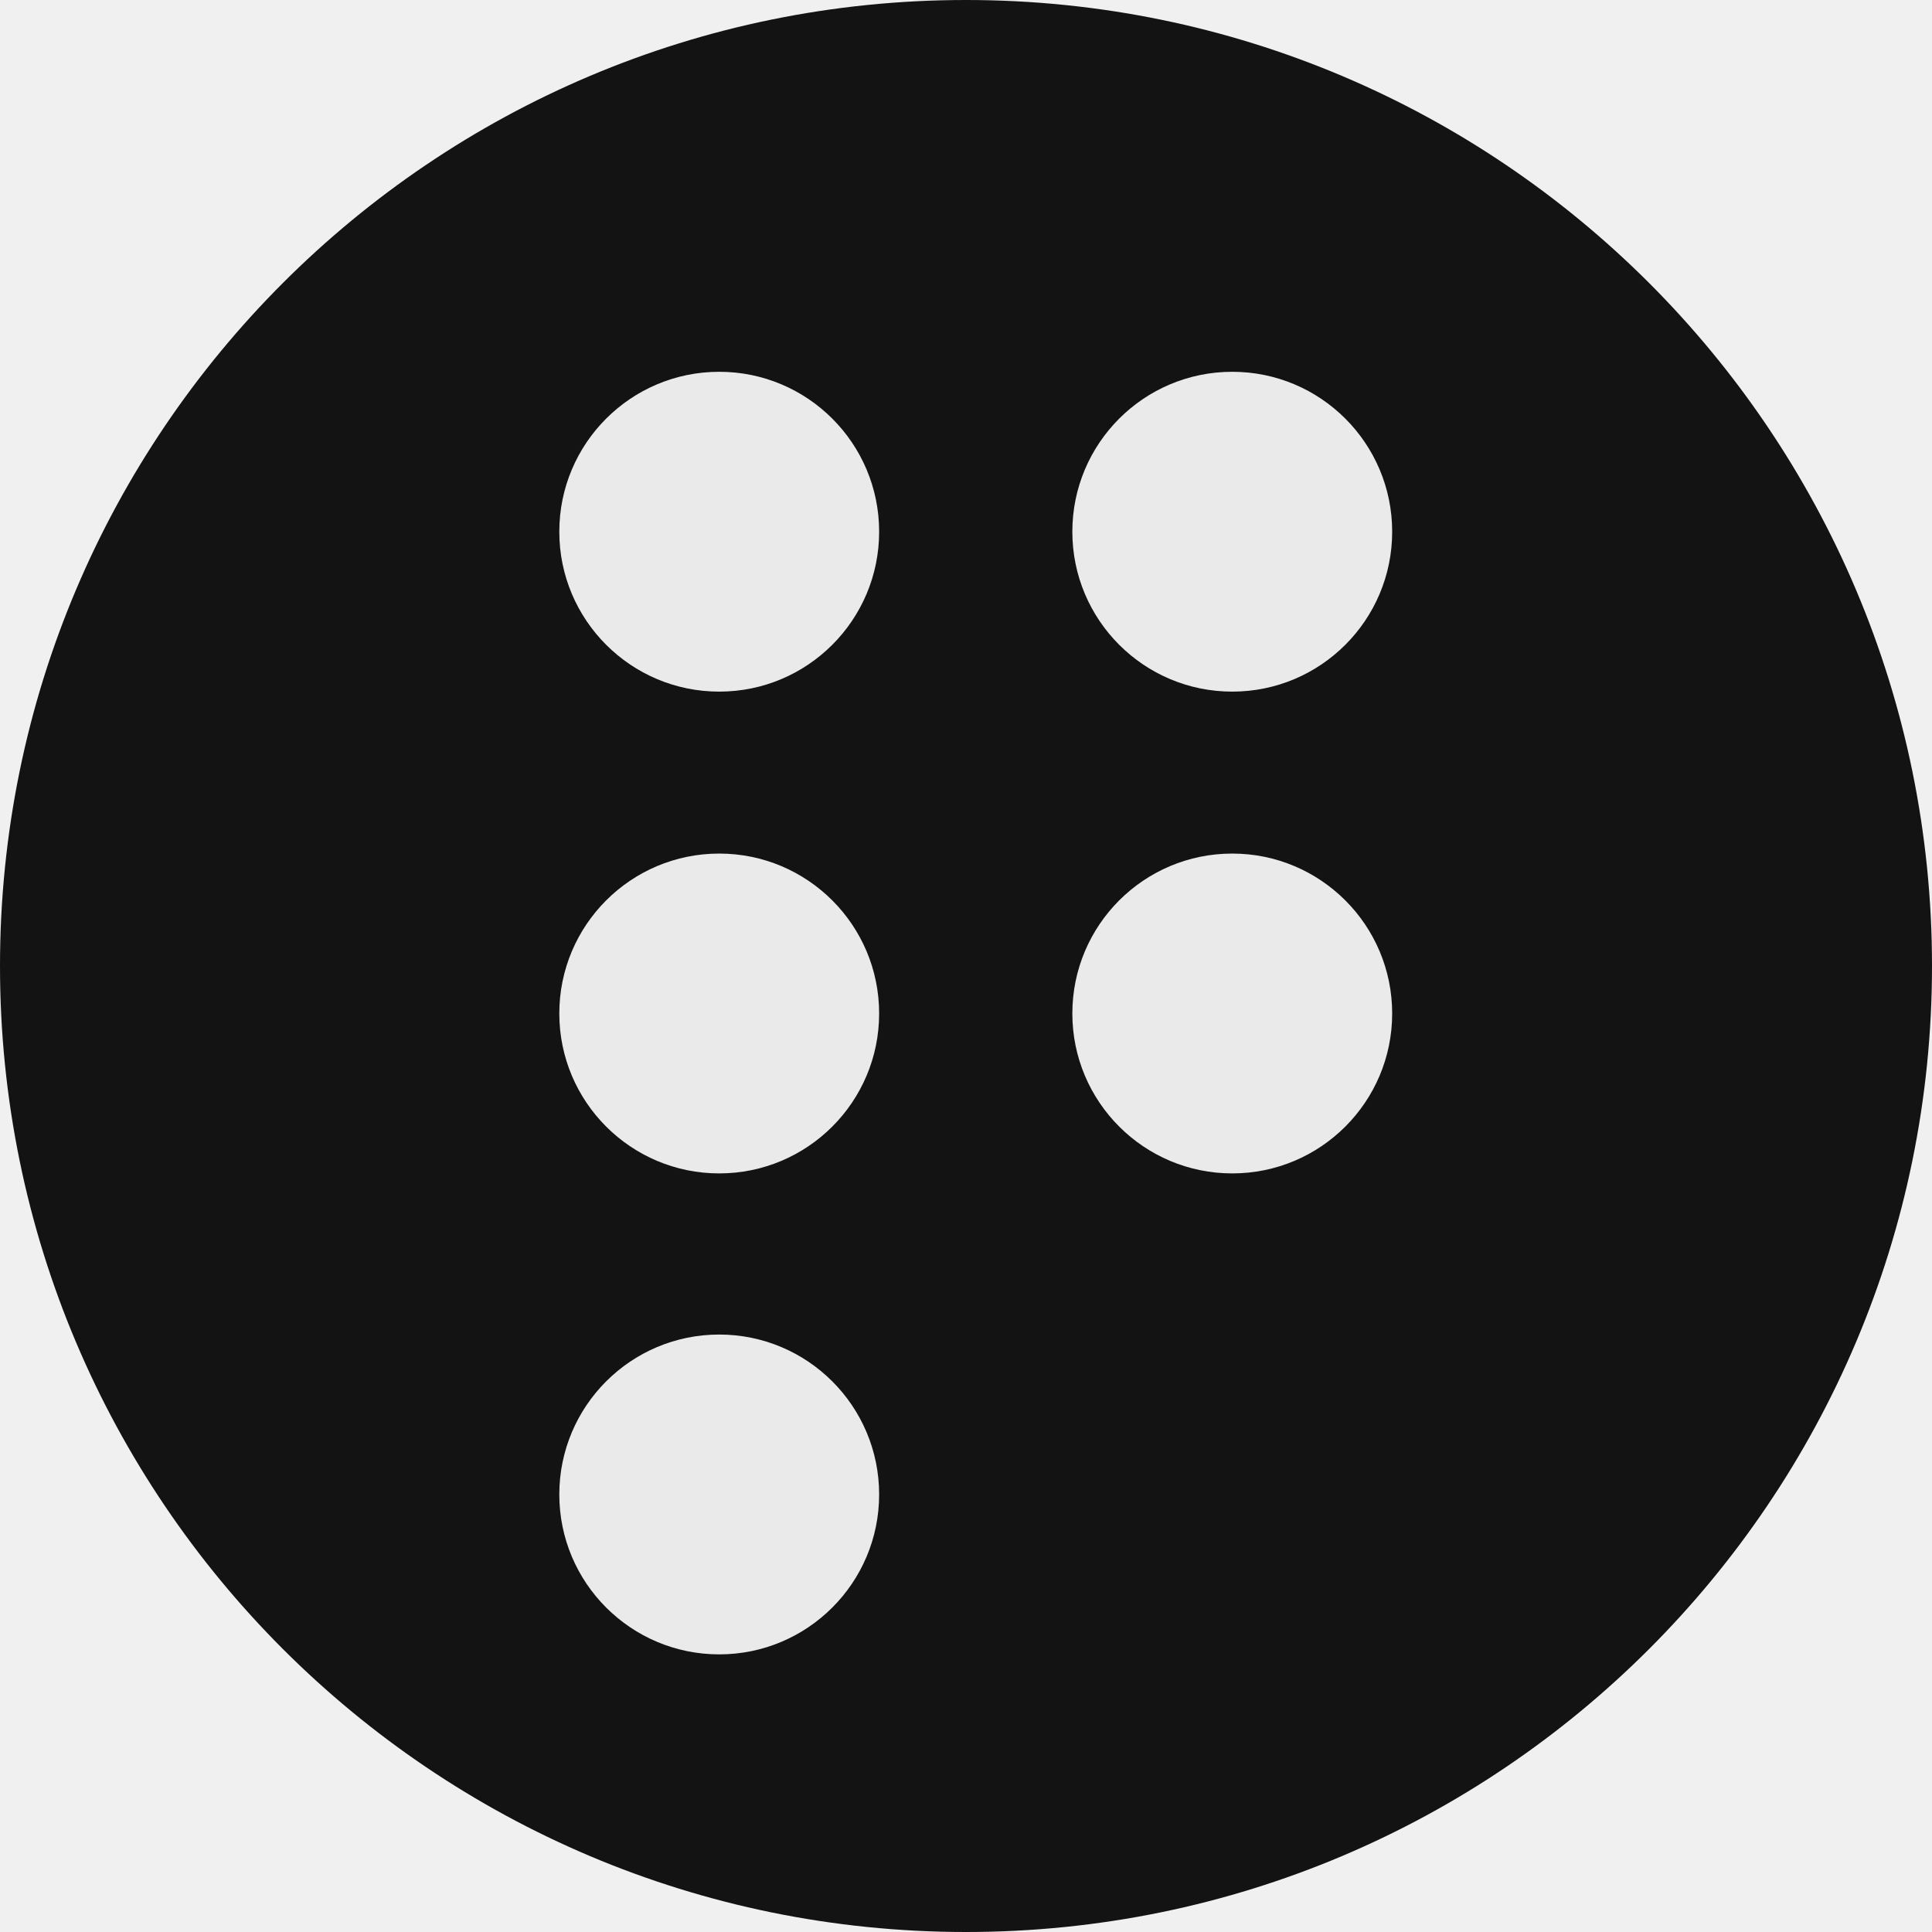
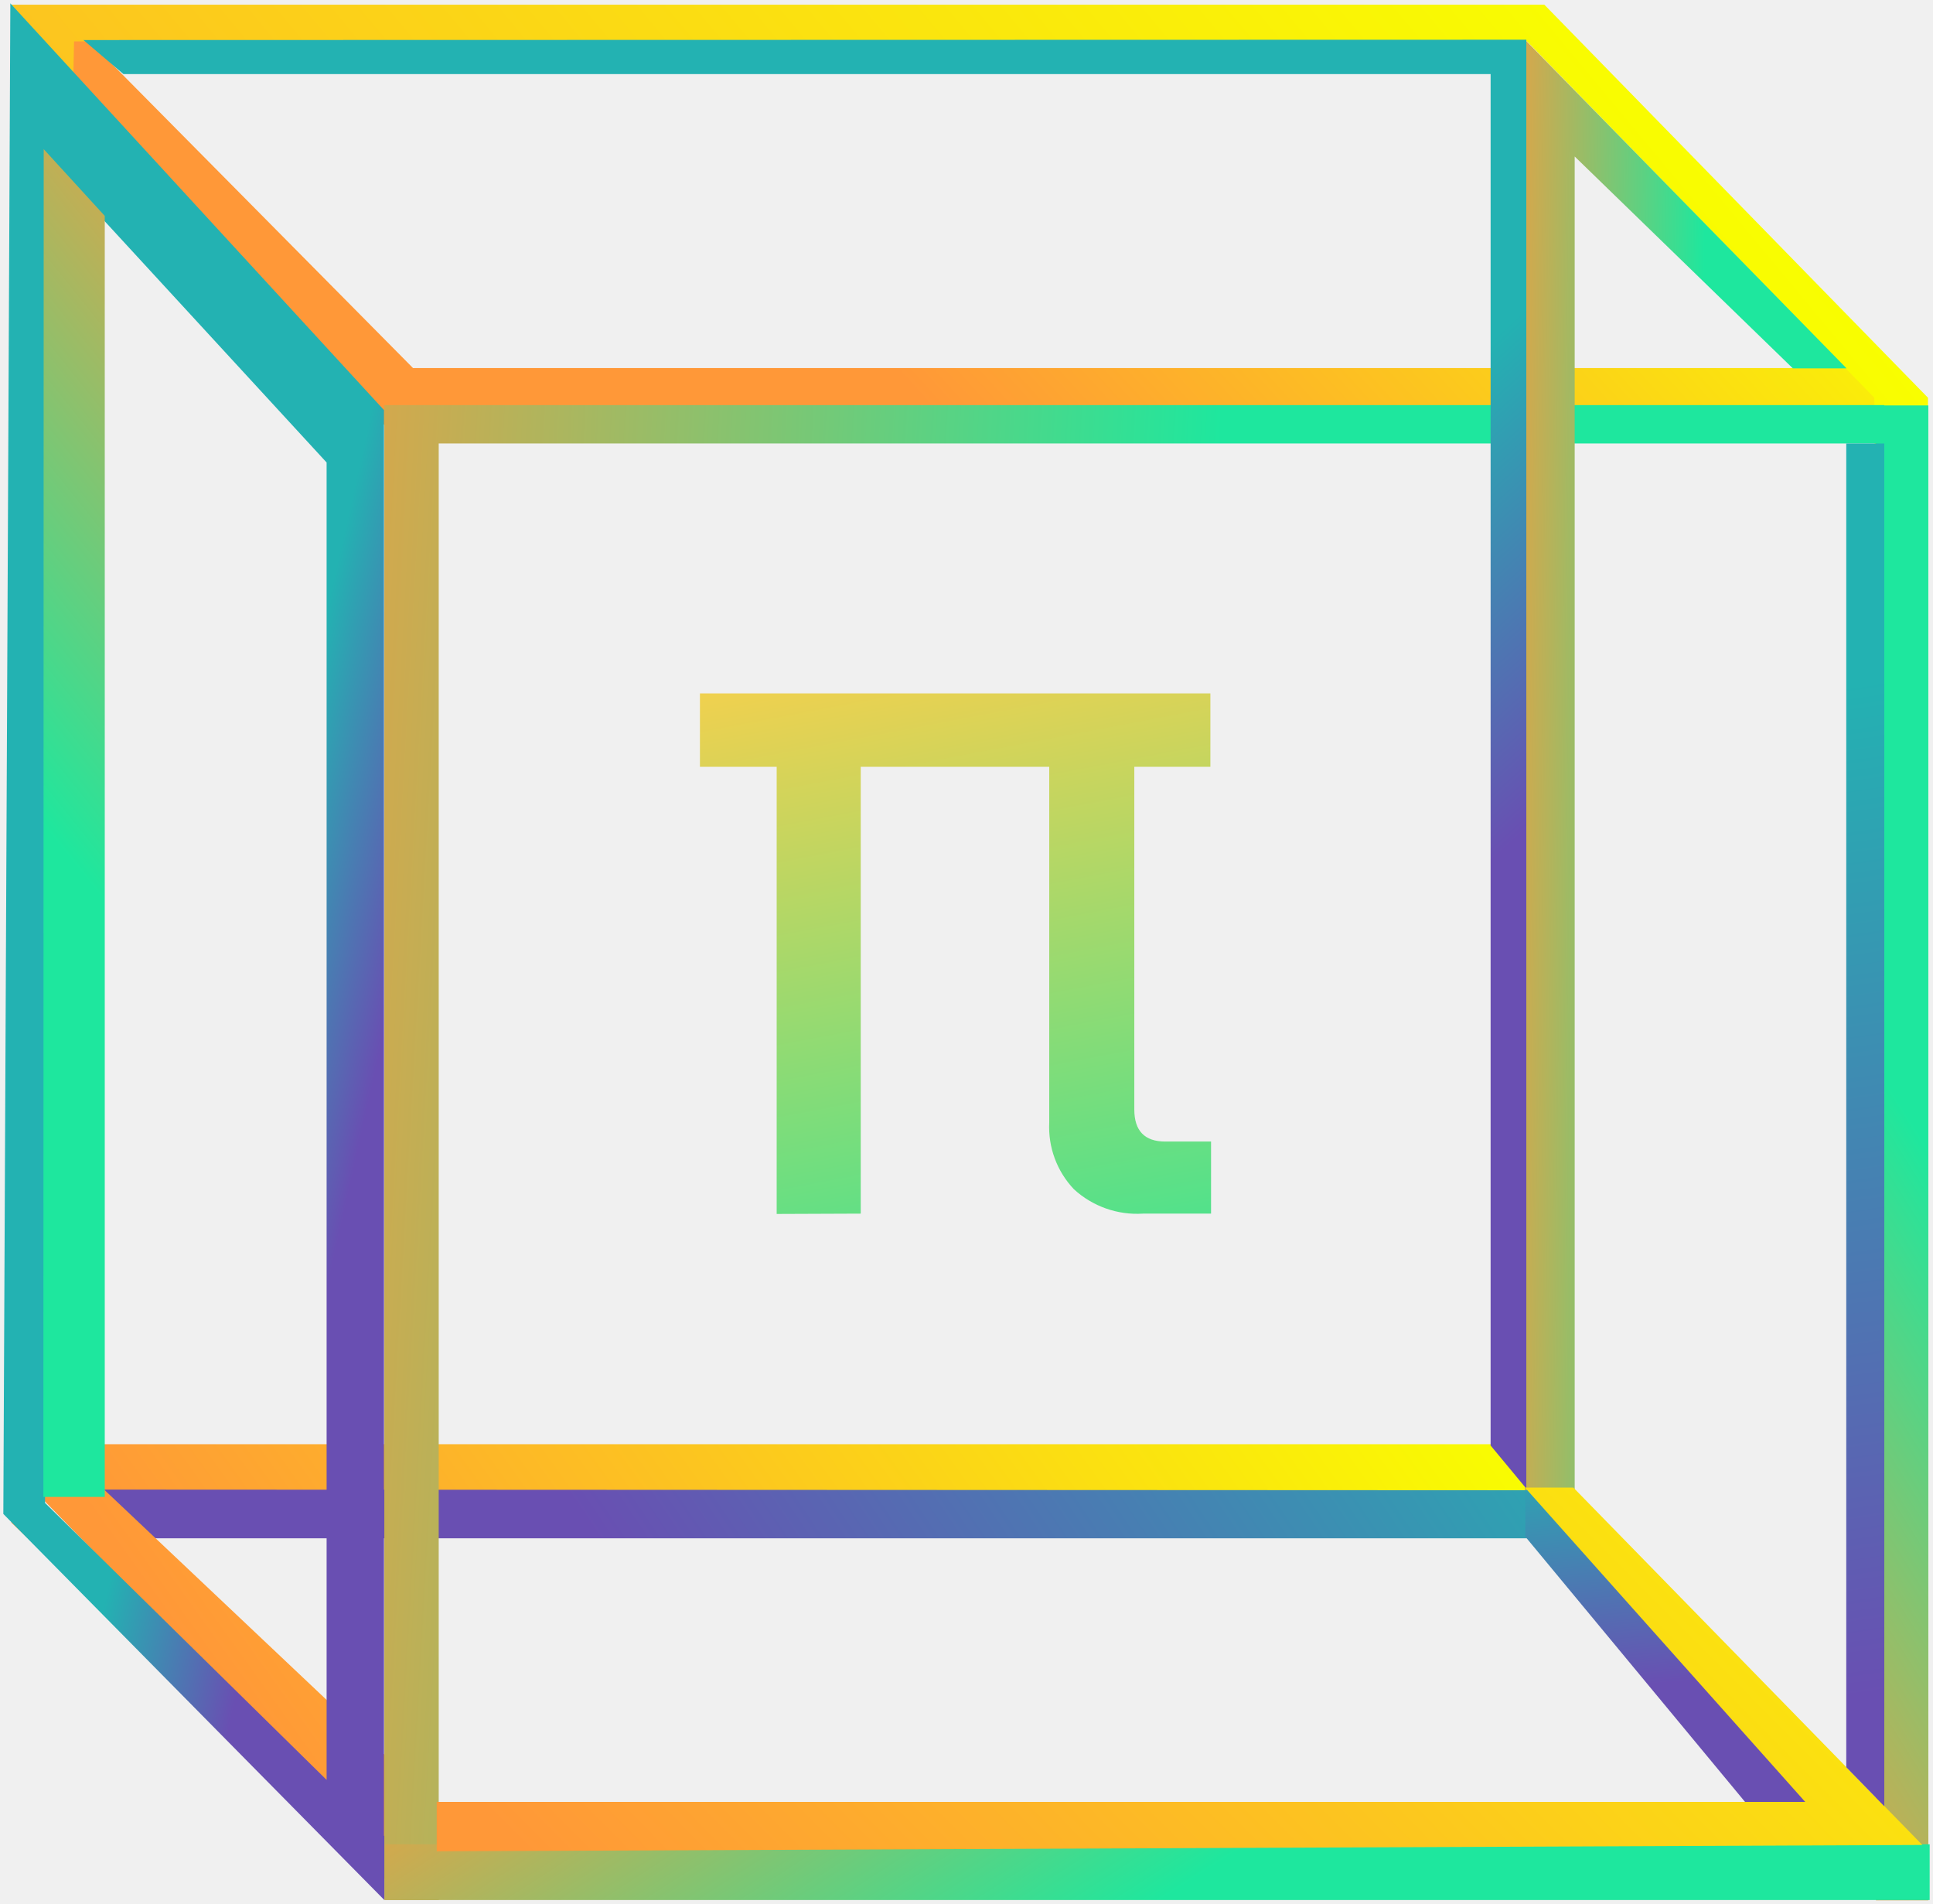
- <svg xmlns="http://www.w3.org/2000/svg" width="476" height="476" fill="none">
-   <circle cx="238" cy="238" r="238" fill="#131313" />
-   <circle cx="177.2" cy="368.2" r="39.4" fill="#EAEAEA" />
-   <circle cx="177.2" cy="249.7" r="39.4" fill="#EAEAEA" />
-   <circle cx="177.2" cy="131" r="39.4" fill="#EAEAEA" />
-   <circle cx="303.6" cy="131" r="39.4" fill="#EAEAEA" />
-   <circle cx="303.6" cy="249.7" r="39.4" fill="#EAEAEA" />
+ <svg xmlns="http://www.w3.org/2000/svg" width="579.4" height="570.5" fill="none">
+   <path d="M429.8 569.4v-134h-23v-22h153v22H537v102.7c0 6.4 3.1 9.6 9.3 9.6h13.7v21.6h-20.4a28 28 0 0 1-20.7-7.3 27.1 27.1 0 0 1-7.4-20V435.4H455v133.9Z" fill="url(#a)" style="fill:url(#a)" transform="translate(-197 -205.6)" />
+   <g clip-path="url(#b)" transform="translate(-197 -205.6)">
+     <g clip-path="url(#c)">
+       <path fill-rule="evenodd" clip-rule="evenodd" d="m202.9 217.5 110.4 116.6H764v-18.2H320.8L219.2 213.3Z" fill="url(#d)" style="fill:url(#d)" />
+       <path d="M654.7 666.6v-15.4l-443.6.5 20.3 14.9z" fill="url(#e)" style="fill:url(#e)" />
+       <path d="m655.5 652.2 5.9-13.8H203.6l24.6 13.6-21 .2 104 106.3 17-12-100-94.5z" fill="url(#f)" style="fill:url(#f)" />
+       <path fill-rule="evenodd" clip-rule="evenodd" d="M774.9 324.8 659.9 207H200.4v454.9L315 771.2H775zm-16.1 0 3.4 434.7H315l-105.4-97.7 9.6-443.8h435.5z" fill="url(#g)" style="fill:url(#g)" />
+       <path d="M759.3 775.1v-448H775v448z" fill="url(#h)" style="fill:url(#h)" />
+       <path d="M761.8 327v11.5H328.5V775h-16.3v-448Z" fill="url(#i)" style="fill:url(#i)" />
+       <path d="M312.4 758.3h463V775h-463Z" fill="url(#j)" style="fill:url(#j)" />
+     </g>
+     <path fill-rule="evenodd" clip-rule="evenodd" d="M312.1 755.8V328.5l-112-121.9-2.1 452.7L312.2 775v-19.3zm-100-501.6 82.8 90V739l-84.4-83z" fill="url(#k)" style="fill:url(#k)" />
+     <path d="m654.2 651.2 96.2 101-22.3 3.1-73.9-89.2z" fill="url(#l)" style="fill:url(#l)" />
+     <path d="M750.5 316h-16.1L669 252.5v399.7h-14.9V217.5Z" fill="url(#m)" style="fill:url(#m)" />
+     <path d="M654.5 217.5v434.2l-10.7-12.9v-411H234L222 217.6z" fill="url(#n)" style="fill:url(#n)" />
+     <path d="m668.6 651.4 104.6 107.1-445.3 1.9v-14.8h410.2l-84-94.2z" fill="url(#o)" style="fill:url(#o)" />
+     <path d="M761.8 338.5h-11.4v396.7l11.4 11.7z" fill="url(#p)" style="fill:url(#p)" />
+     <path d="M210 654.2h18.4V270.3l-18.3-20z" fill="url(#q)" style="fill:url(#q)" />
+   </g>
+   <defs>
+     <linearGradient id="a" x1="439.2" y1="402.5" x2="485.2" y2="644.6" gradientUnits="userSpaceOnUse">
+       <stop stop-color="#F4D04D" />
+       <stop offset="1" stop-color="#1EE79F" />
+     </linearGradient>
+     <linearGradient id="d" x1="671.5" y1="161.5" x2="481.2" y2="334.1" gradientUnits="userSpaceOnUse">
+       <stop stop-color="#F9FE00" />
+       <stop offset="1" stop-color="#FF9838" />
+     </linearGradient>
+     <linearGradient id="e" x1="623.9" y1="522.4" x2="386.5" y2="682.5" gradientUnits="userSpaceOnUse">
+       <stop stop-color="#23B2B2" />
+       <stop offset="1" stop-color="#694FB2" />
+     </linearGradient>
+     <linearGradient id="f" x1="625.4" y1="597.9" x2="331.5" y2="808.6" gradientUnits="userSpaceOnUse">
+       <stop stop-color="#F9FE00" />
+       <stop offset=".7" stop-color="#FDB827" />
+       <stop offset="1" stop-color="#FF9838" />
+     </linearGradient>
+     <linearGradient id="g" x1="738.2" y1="280.7" x2="232.8" y2="700.9" gradientUnits="userSpaceOnUse">
+       <stop stop-color="#F9FE00" />
+       <stop offset="1" stop-color="#FF9838" />
+     </linearGradient>
+     <linearGradient id="h" x1="718.7" y1="772.7" x2="859.4" y2="684.6" gradientUnits="userSpaceOnUse">
+       <stop stop-color="#FF9939" />
+       <stop offset="1" stop-color="#1EE79E" />
+     </linearGradient>
+     <linearGradient id="i" x1="314.6" y1="-818.3" x2="627.4" y2="-800.6" gradientUnits="userSpaceOnUse">
+       <stop stop-color="#FF9939" />
+       <stop offset="1" stop-color="#1EE79E" />
+     </linearGradient>
+     <linearGradient id="j" x1="314.9" y1="715.2" x2="409.7" y2="862.3" gradientUnits="userSpaceOnUse">
+       <stop stop-color="#FF9939" />
+       <stop offset="1" stop-color="#1EE79E" />
+     </linearGradient>
+     <linearGradient id="k" x1="366.7" y1="67.4" x2="415" y2="78.2" gradientUnits="userSpaceOnUse">
+       <stop stop-color="#23B2B2" />
+       <stop offset=".9" stop-color="#694FB2" />
+     </linearGradient>
+     <linearGradient id="l" x1="796.3" y1="625.7" x2="803.9" y2="708.4" gradientUnits="userSpaceOnUse">
+       <stop stop-color="#23B2B2" />
+       <stop offset=".9" stop-color="#694FB2" />
+     </linearGradient>
+     <linearGradient id="m" x1="654.7" y1="-893.6" x2="721.9" y2="-892.8" gradientUnits="userSpaceOnUse">
+       <stop stop-color="#FF9939" />
+       <stop offset="1" stop-color="#1EE79E" />
+     </linearGradient>
+     <linearGradient id="n" x1="861.1" y1="111.2" x2="947.5" y2="206.8" gradientUnits="userSpaceOnUse">
+       <stop stop-color="#23B2B2" />
+       <stop offset=".9" stop-color="#694FB2" />
+     </linearGradient>
+     <linearGradient id="o" x1="690.4" y1="505" x2="393.5" y2="799.9" gradientUnits="userSpaceOnUse">
+       <stop stop-color="#F9FE00" />
+       <stop offset="1" stop-color="#FF9838" />
+     </linearGradient>
+     <linearGradient id="p" x1="714.4" y1="415.8" x2="761.8" y2="746.9" gradientUnits="userSpaceOnUse">
+       <stop stop-color="#23B2B2" />
+       <stop offset=".9" stop-color="#694FB2" />
+     </linearGradient>
+     <linearGradient id="q" x1="275.3" y1="252.4" x2="137.6" y2="363" gradientUnits="userSpaceOnUse">
+       <stop stop-color="#FF9939" />
+       <stop offset="1" stop-color="#1EE79E" />
+     </linearGradient>
+     <clipPath id="b">
+       <path fill="#fff" transform="matrix(-1 0 0 1 782.6 196)" d="M0 0h593.6v593.6H0z" />
+     </clipPath>
+     <clipPath id="c">
+       <path fill="#fff" transform="matrix(-1 0 0 1 782.6 196.2)" d="M0 0h597.8v593.8H0z" />
+     </clipPath>
+   </defs>
</svg>
